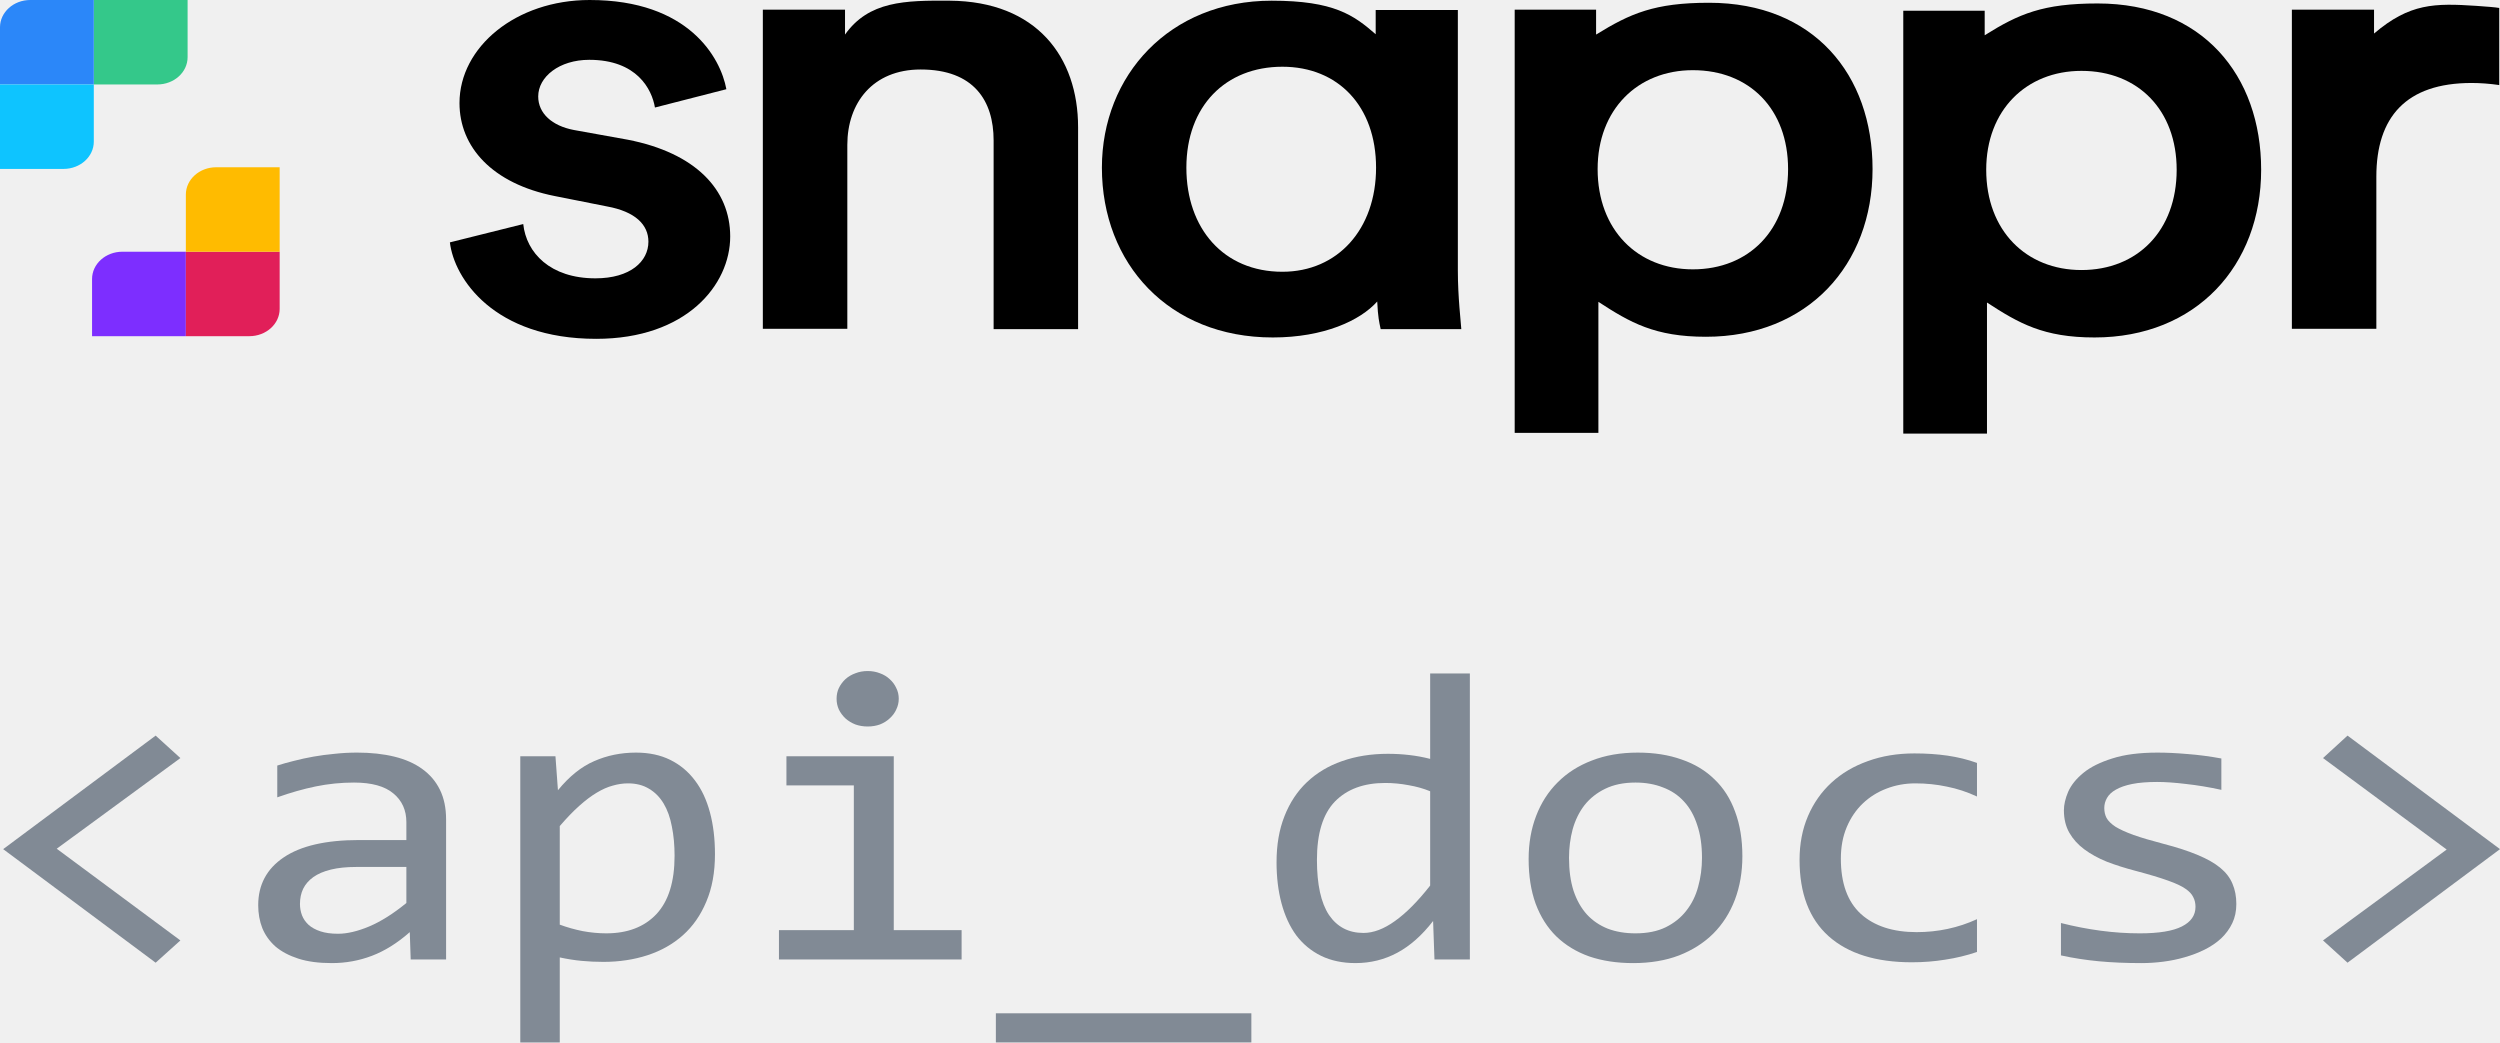
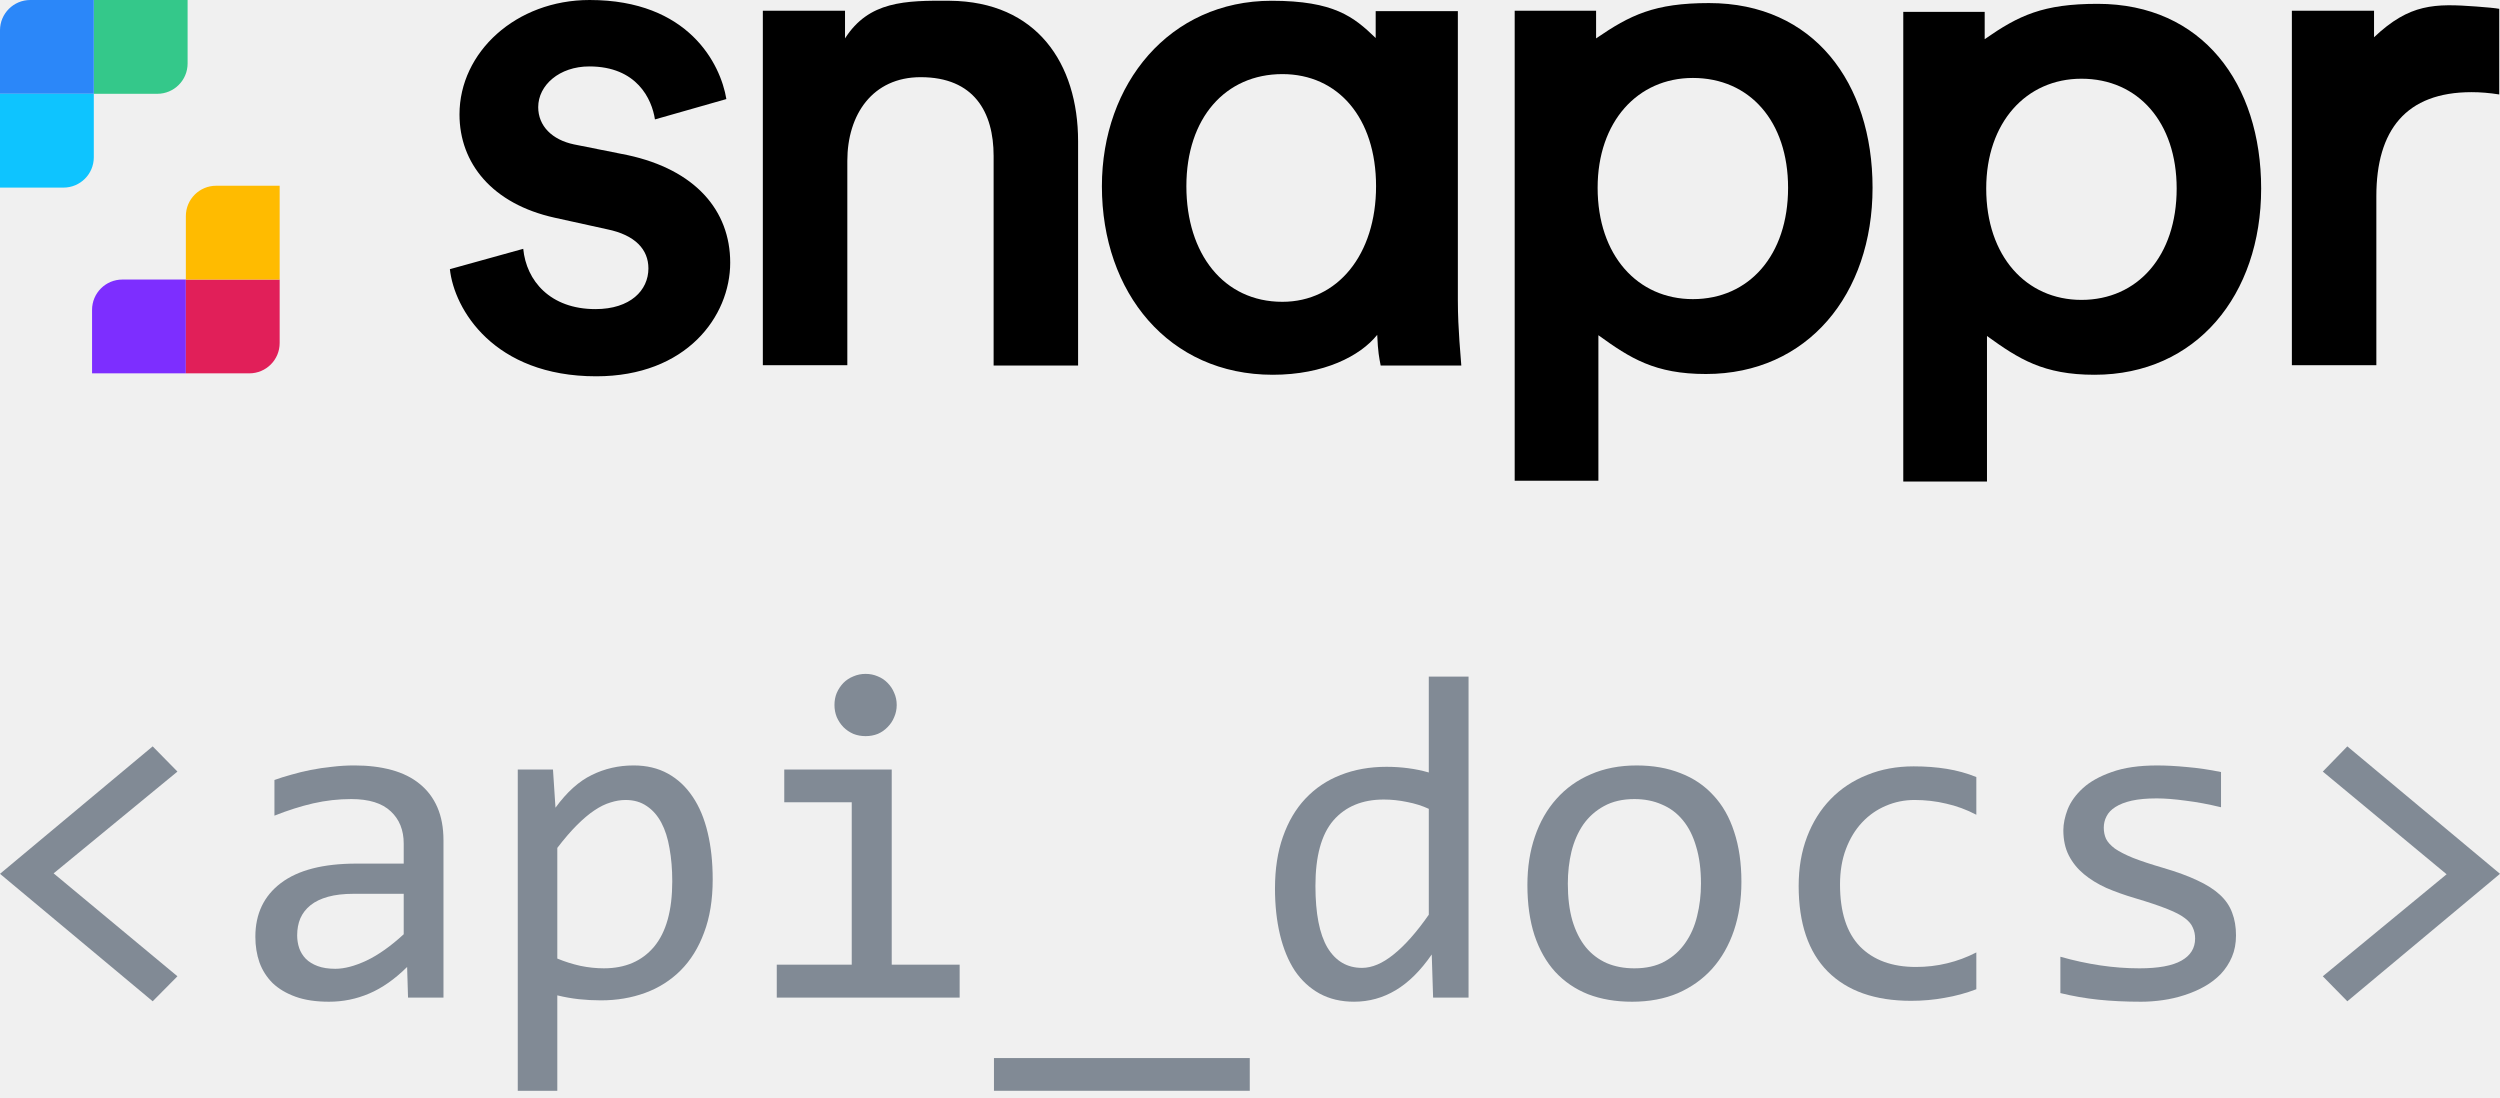
- <svg xmlns="http://www.w3.org/2000/svg" width="271" height="113" viewBox="0 0 271 113" fill="none">
-   <path fill-rule="evenodd" clip-rule="evenodd" d="M19.553 101.942L16.872 104.356L0.344 92.047L16.872 79.739L19.553 82.174L6.149 92.003L19.553 101.942Z" fill="#818A95" />
-   <path fill-rule="evenodd" clip-rule="evenodd" d="M44.519 104.005L44.42 101.043C43.076 102.228 41.706 103.083 40.313 103.61C38.935 104.136 37.484 104.4 35.959 104.4C34.549 104.4 33.344 104.239 32.343 103.917C31.343 103.595 30.515 103.156 29.859 102.601C29.22 102.03 28.744 101.365 28.433 100.604C28.138 99.844 27.99 99.017 27.99 98.125C27.99 95.916 28.908 94.19 30.745 92.947C32.598 91.689 35.328 91.06 38.935 91.06H44.051V89.129C44.051 87.828 43.584 86.789 42.649 86.014C41.715 85.224 40.288 84.829 38.37 84.829C36.976 84.829 35.598 84.968 34.237 85.246C32.893 85.523 31.499 85.918 30.056 86.431V82.986C30.597 82.81 31.196 82.642 31.852 82.481C32.524 82.305 33.229 82.152 33.967 82.02C34.705 81.889 35.475 81.786 36.279 81.713C37.082 81.625 37.894 81.581 38.714 81.581C40.206 81.581 41.551 81.728 42.748 82.02C43.945 82.313 44.953 82.759 45.773 83.359C46.609 83.958 47.249 84.712 47.691 85.618C48.134 86.525 48.356 87.593 48.356 88.822V104.004H44.519L44.519 104.005ZM44.051 93.978H38.616C37.55 93.978 36.632 94.073 35.861 94.264C35.09 94.454 34.459 94.725 33.967 95.075C33.475 95.426 33.106 95.851 32.86 96.348C32.63 96.831 32.516 97.379 32.516 97.993C32.516 98.418 32.59 98.827 32.737 99.222C32.885 99.602 33.122 99.946 33.45 100.253C33.778 100.546 34.205 100.78 34.729 100.955C35.254 101.131 35.894 101.219 36.648 101.219C37.632 101.219 38.755 100.956 40.017 100.429C41.297 99.888 42.641 99.039 44.051 97.884V93.978L44.051 93.978Z" fill="#818A95" />
-   <path fill-rule="evenodd" clip-rule="evenodd" d="M77.502 92.596C77.502 94.556 77.191 96.267 76.567 97.73C75.961 99.192 75.116 100.406 74.034 101.372C72.952 102.337 71.673 103.061 70.197 103.544C68.721 104.026 67.123 104.268 65.401 104.268C64.614 104.268 63.827 104.231 63.039 104.158C62.269 104.084 61.482 103.96 60.678 103.785V113H56.399V81.977H60.211L60.481 85.662C61.711 84.156 63.023 83.103 64.417 82.503C65.811 81.889 67.319 81.582 68.943 81.582C70.353 81.582 71.591 81.845 72.657 82.372C73.722 82.898 74.616 83.644 75.338 84.61C76.059 85.56 76.6 86.716 76.961 88.076C77.322 89.422 77.502 90.928 77.502 92.596L77.502 92.596ZM73.124 92.771C73.124 91.616 73.026 90.555 72.829 89.59C72.648 88.625 72.353 87.798 71.943 87.111C71.533 86.423 71.009 85.889 70.369 85.509C69.73 85.115 68.967 84.917 68.082 84.917C67.541 84.917 66.991 84.998 66.434 85.158C65.876 85.304 65.294 85.56 64.687 85.926C64.097 86.277 63.466 86.752 62.794 87.352C62.138 87.937 61.433 88.668 60.678 89.546V100.231C61.465 100.523 62.293 100.757 63.163 100.933C64.031 101.093 64.884 101.174 65.721 101.174C68.032 101.174 69.844 100.479 71.156 99.089C72.468 97.685 73.124 95.579 73.124 92.771L73.124 92.771Z" fill="#818A95" />
-   <path fill-rule="evenodd" clip-rule="evenodd" d="M92.555 85.136H85.25V81.977H96.884V100.823H104.238V104.005H84.438V100.823H92.555V85.136V85.136ZM94.055 72.74C94.531 72.74 94.974 72.82 95.383 72.981C95.793 73.127 96.146 73.34 96.441 73.618C96.752 73.895 96.99 74.217 97.155 74.583C97.335 74.934 97.425 75.322 97.425 75.746C97.425 76.156 97.335 76.543 97.155 76.909C96.991 77.274 96.753 77.596 96.441 77.874C96.146 78.152 95.793 78.371 95.383 78.532C94.974 78.679 94.531 78.752 94.055 78.752C93.579 78.752 93.137 78.679 92.727 78.532C92.317 78.372 91.957 78.152 91.645 77.874C91.35 77.596 91.112 77.275 90.931 76.909C90.767 76.543 90.686 76.156 90.686 75.746C90.686 75.322 90.767 74.934 90.931 74.583C91.111 74.218 91.349 73.896 91.645 73.618C91.956 73.34 92.317 73.128 92.727 72.981C93.137 72.82 93.58 72.74 94.055 72.74Z" fill="#818A95" />
-   <path fill-rule="evenodd" clip-rule="evenodd" d="M135.647 113H107.952V109.841H135.647V113Z" fill="#818A95" />
-   <path fill-rule="evenodd" clip-rule="evenodd" d="M138.378 93.451C138.378 91.579 138.664 89.919 139.238 88.471C139.812 87.008 140.623 85.78 141.673 84.785C142.739 83.776 144.01 83.015 145.485 82.503C146.978 81.977 148.634 81.713 150.454 81.713C151.241 81.713 152.012 81.757 152.766 81.845C153.537 81.933 154.291 82.072 155.029 82.262V73.003H159.333V104.004H155.496L155.348 99.835C154.151 101.386 152.856 102.534 151.462 103.28C150.068 104.026 148.56 104.399 146.936 104.399C145.526 104.399 144.28 104.136 143.198 103.609C142.132 103.082 141.238 102.343 140.517 101.393C139.812 100.428 139.279 99.272 138.918 97.926C138.557 96.581 138.377 95.089 138.377 93.451L138.378 93.451ZM142.756 93.21C142.756 95.873 143.19 97.862 144.059 99.178C144.945 100.48 146.191 101.131 147.798 101.131C148.88 101.131 150.02 100.699 151.217 99.836C152.43 98.973 153.701 97.694 155.029 95.997V85.773C154.324 85.48 153.545 85.261 152.693 85.115C151.84 84.954 150.995 84.874 150.159 84.874C147.831 84.874 146.011 85.546 144.699 86.892C143.403 88.238 142.756 90.344 142.756 93.211L142.756 93.21Z" fill="#818A95" />
-   <path fill-rule="evenodd" clip-rule="evenodd" d="M188.873 92.815C188.873 94.526 188.603 96.099 188.062 97.532C187.521 98.951 186.742 100.172 185.725 101.196C184.709 102.206 183.471 102.995 182.011 103.566C180.552 104.122 178.896 104.4 177.043 104.4C175.272 104.4 173.681 104.158 172.271 103.676C170.877 103.179 169.689 102.455 168.705 101.504C167.737 100.553 166.991 99.376 166.467 97.971C165.958 96.567 165.704 94.951 165.704 93.123C165.704 91.411 165.975 89.854 166.516 88.449C167.057 87.031 167.835 85.817 168.852 84.807C169.869 83.784 171.107 82.994 172.566 82.438C174.025 81.868 175.682 81.582 177.535 81.582C179.305 81.582 180.888 81.831 182.282 82.328C183.692 82.811 184.881 83.527 185.848 84.478C186.832 85.414 187.578 86.584 188.086 87.989C188.611 89.393 188.873 91.002 188.873 92.815L188.873 92.815ZM184.495 92.991C184.495 91.63 184.323 90.446 183.978 89.436C183.65 88.413 183.175 87.564 182.552 86.891C181.929 86.204 181.166 85.692 180.264 85.356C179.379 85.005 178.387 84.829 177.288 84.829C176.009 84.829 174.911 85.056 173.992 85.509C173.09 85.948 172.344 86.541 171.754 87.287C171.181 88.032 170.754 88.903 170.475 89.897C170.213 90.877 170.082 91.909 170.082 92.991C170.082 94.351 170.246 95.543 170.574 96.567C170.919 97.591 171.402 98.447 172.025 99.134C172.648 99.807 173.403 100.319 174.288 100.67C175.173 101.006 176.174 101.175 177.289 101.175C178.568 101.175 179.658 100.955 180.56 100.516C181.478 100.063 182.224 99.463 182.798 98.717C183.389 97.971 183.815 97.108 184.077 96.128C184.356 95.134 184.495 94.088 184.495 92.991V92.991Z" fill="#818A95" />
-   <path fill-rule="evenodd" clip-rule="evenodd" d="M214.306 103.193C213.191 103.573 212.043 103.851 210.862 104.027C209.698 104.217 208.493 104.312 207.247 104.312C203.344 104.312 200.335 103.369 198.22 101.482C196.121 99.595 195.072 96.838 195.072 93.21C195.072 91.47 195.375 89.89 195.982 88.471C196.589 87.053 197.441 85.839 198.54 84.829C199.639 83.82 200.95 83.045 202.475 82.504C204 81.948 205.681 81.67 207.517 81.67C208.797 81.67 209.994 81.75 211.109 81.911C212.224 82.072 213.289 82.335 214.306 82.701V86.343C213.24 85.846 212.15 85.488 211.035 85.268C209.936 85.034 208.797 84.917 207.616 84.917C206.517 84.917 205.476 85.107 204.492 85.487C203.525 85.853 202.672 86.387 201.934 87.089C201.196 87.791 200.614 88.647 200.188 89.656C199.762 90.665 199.549 91.806 199.549 93.079C199.549 95.741 200.27 97.737 201.713 99.068C203.172 100.385 205.189 101.043 207.764 101.043C208.928 101.043 210.051 100.926 211.133 100.692C212.232 100.458 213.29 100.107 214.306 99.639V103.193L214.306 103.193Z" fill="#818A95" />
-   <path fill-rule="evenodd" clip-rule="evenodd" d="M242.419 97.993C242.419 98.768 242.272 99.463 241.977 100.077C241.682 100.692 241.28 101.24 240.772 101.723C240.263 102.191 239.673 102.593 239.001 102.93C238.328 103.266 237.607 103.544 236.836 103.763C236.082 103.983 235.303 104.144 234.5 104.246C233.696 104.349 232.909 104.4 232.138 104.4C230.466 104.4 228.924 104.334 227.514 104.202C226.12 104.071 224.751 103.859 223.407 103.566V100.055C224.85 100.421 226.284 100.699 227.711 100.889C229.138 101.08 230.556 101.175 231.966 101.175C234.016 101.175 235.533 100.926 236.516 100.429C237.5 99.932 237.992 99.222 237.992 98.301C237.992 97.906 237.91 97.555 237.747 97.248C237.599 96.926 237.32 96.626 236.911 96.348C236.501 96.055 235.861 95.755 234.992 95.449C234.139 95.141 232.967 94.79 231.475 94.395C230.36 94.103 229.327 93.774 228.376 93.408C227.441 93.028 226.629 92.582 225.941 92.07C225.252 91.558 224.711 90.959 224.317 90.271C223.924 89.583 223.727 88.772 223.727 87.835C223.727 87.221 223.883 86.548 224.194 85.817C224.522 85.086 225.072 84.405 225.842 83.776C226.613 83.148 227.654 82.628 228.966 82.219C230.277 81.794 231.917 81.582 233.885 81.582C234.852 81.582 235.926 81.633 237.107 81.736C238.288 81.824 239.517 81.985 240.796 82.219V85.619C239.452 85.327 238.173 85.114 236.959 84.983C235.762 84.837 234.721 84.764 233.836 84.764C232.77 84.764 231.868 84.837 231.13 84.983C230.409 85.129 229.818 85.334 229.359 85.598C228.917 85.846 228.597 86.146 228.4 86.497C228.203 86.834 228.104 87.199 228.104 87.594C228.104 87.989 228.186 88.347 228.35 88.669C228.53 88.991 228.85 89.305 229.309 89.613C229.785 89.905 230.441 90.205 231.277 90.512C232.113 90.805 233.204 91.127 234.548 91.478C236.008 91.858 237.237 92.26 238.238 92.684C239.238 93.094 240.05 93.555 240.673 94.066C241.296 94.578 241.738 95.156 242.001 95.8C242.279 96.443 242.419 97.175 242.419 97.994L242.419 97.993Z" fill="#818A95" />
-   <path fill-rule="evenodd" clip-rule="evenodd" d="M251.815 82.174L254.471 79.739L271 92.047L254.471 104.356L251.815 101.942L265.22 92.091L251.815 82.174Z" fill="#818A95" />
+ <svg xmlns="http://www.w3.org/2000/svg" width="271" height="119" viewBox="0 0 271 119" fill="none">
+   <path fill-rule="evenodd" clip-rule="evenodd" d="M19.234 105.829L16.55 108.538L0 94.722L16.55 80.906L19.234 83.639L5.812 94.672L19.234 105.829Z" fill="#818A95" />
+   <path fill-rule="evenodd" clip-rule="evenodd" d="M44.231 108.144L44.132 104.819C42.786 106.149 41.415 107.109 40.02 107.7C38.64 108.292 37.187 108.587 35.66 108.587C34.248 108.587 33.042 108.407 32.04 108.045C31.039 107.684 30.21 107.191 29.553 106.568C28.913 105.927 28.436 105.18 28.125 104.326C27.829 103.473 27.681 102.545 27.681 101.544C27.681 99.064 28.601 97.127 30.439 95.731C32.295 94.32 35.028 93.614 38.64 93.614H43.763V91.446C43.763 89.985 43.295 88.819 42.359 87.949C41.423 87.063 39.995 86.619 38.074 86.619C36.678 86.619 35.299 86.775 33.937 87.087C32.59 87.399 31.195 87.842 29.75 88.417V84.55C30.292 84.353 30.891 84.164 31.548 83.984C32.221 83.787 32.927 83.614 33.666 83.466C34.404 83.319 35.176 83.204 35.981 83.121C36.785 83.023 37.598 82.973 38.419 82.973C39.913 82.973 41.259 83.138 42.458 83.466C43.656 83.795 44.666 84.296 45.487 84.969C46.324 85.642 46.964 86.487 47.408 87.505C47.851 88.523 48.073 89.722 48.073 91.101V108.143H44.231L44.231 108.144ZM43.763 96.889H38.32C37.253 96.889 36.334 96.996 35.562 97.209C34.79 97.423 34.158 97.727 33.666 98.121C33.173 98.514 32.804 98.991 32.557 99.549C32.328 100.091 32.213 100.706 32.213 101.396C32.213 101.872 32.286 102.332 32.434 102.775C32.582 103.202 32.82 103.588 33.148 103.933C33.477 104.261 33.904 104.524 34.429 104.721C34.955 104.918 35.595 105.017 36.35 105.017C37.335 105.017 38.46 104.721 39.724 104.13C41.005 103.522 42.351 102.57 43.763 101.273V96.889L43.763 96.889Z" fill="#818A95" />
+   <path fill-rule="evenodd" clip-rule="evenodd" d="M77.256 95.337C77.256 97.537 76.944 99.458 76.32 101.1C75.713 102.742 74.867 104.105 73.784 105.188C72.7 106.272 71.419 107.084 69.942 107.626C68.464 108.168 66.863 108.439 65.139 108.439C64.351 108.439 63.563 108.398 62.775 108.315C62.004 108.233 61.215 108.093 60.411 107.897V118.24H56.126V83.417H59.943L60.214 87.555C61.445 85.863 62.759 84.681 64.154 84.008C65.55 83.319 67.06 82.974 68.686 82.974C70.098 82.974 71.337 83.269 72.405 83.861C73.472 84.452 74.367 85.289 75.089 86.373C75.811 87.44 76.353 88.737 76.714 90.264C77.076 91.774 77.256 93.466 77.256 95.337L77.256 95.337ZM72.873 95.534C72.873 94.237 72.774 93.047 72.577 91.963C72.396 90.88 72.101 89.952 71.69 89.18C71.28 88.409 70.754 87.809 70.114 87.382C69.474 86.939 68.71 86.718 67.824 86.718C67.282 86.718 66.732 86.808 66.174 86.989C65.616 87.153 65.033 87.44 64.425 87.85C63.834 88.244 63.202 88.778 62.529 89.451C61.872 90.108 61.166 90.928 60.411 91.914V103.907C61.199 104.236 62.028 104.498 62.898 104.695C63.769 104.876 64.622 104.966 65.46 104.966C67.775 104.966 69.589 104.186 70.902 102.626C72.216 101.05 72.873 98.686 72.873 95.534L72.873 95.534Z" fill="#818A95" />
+   <path fill-rule="evenodd" clip-rule="evenodd" d="M92.328 86.964H85.014V83.418H96.663V104.572H104.026V108.143H84.201V104.572H92.328V86.964V86.964ZM93.83 73.049C94.307 73.049 94.75 73.14 95.16 73.32C95.571 73.484 95.924 73.722 96.219 74.034C96.531 74.346 96.769 74.707 96.934 75.118C97.114 75.512 97.204 75.947 97.204 76.423C97.204 76.883 97.114 77.318 96.934 77.729C96.77 78.139 96.532 78.5 96.219 78.812C95.924 79.124 95.571 79.37 95.16 79.551C94.75 79.715 94.307 79.797 93.83 79.797C93.354 79.797 92.911 79.715 92.501 79.551C92.09 79.371 91.729 79.124 91.417 78.812C91.122 78.501 90.883 78.139 90.702 77.729C90.538 77.318 90.456 76.883 90.456 76.423C90.456 75.947 90.538 75.512 90.702 75.118C90.883 74.708 91.121 74.347 91.417 74.034C91.729 73.723 92.09 73.485 92.501 73.32C92.911 73.14 93.354 73.049 93.83 73.049Z" fill="#818A95" />
+   <path fill-rule="evenodd" clip-rule="evenodd" d="M135.475 118.241H107.745V114.694H135.475V118.241Z" fill="#818A95" />
+   <path fill-rule="evenodd" clip-rule="evenodd" d="M138.209 96.298C138.209 94.196 138.496 92.333 139.071 90.707C139.645 89.065 140.458 87.686 141.509 86.57C142.576 85.437 143.848 84.583 145.326 84.009C146.82 83.417 148.478 83.122 150.301 83.122C151.089 83.122 151.86 83.171 152.616 83.27C153.387 83.368 154.143 83.524 154.881 83.737V73.344H159.191V108.143H155.349L155.201 103.464C154.003 105.204 152.706 106.493 151.31 107.33C149.915 108.168 148.404 108.586 146.779 108.586C145.367 108.586 144.119 108.291 143.035 107.699C141.968 107.108 141.073 106.279 140.351 105.212C139.645 104.128 139.112 102.831 138.75 101.321C138.389 99.81 138.208 98.136 138.208 96.297L138.209 96.298ZM142.593 96.027C142.593 99.015 143.028 101.248 143.898 102.726C144.785 104.187 146.032 104.918 147.641 104.918C148.725 104.918 149.866 104.433 151.065 103.465C152.28 102.496 153.552 101.059 154.882 99.155V87.678C154.176 87.35 153.396 87.103 152.542 86.939C151.688 86.759 150.843 86.669 150.006 86.669C147.674 86.669 145.852 87.424 144.538 88.935C143.241 90.445 142.593 92.809 142.593 96.027L142.593 96.027Z" fill="#818A95" />
+   <path fill-rule="evenodd" clip-rule="evenodd" d="M188.769 95.584C188.769 97.504 188.498 99.269 187.957 100.878C187.415 102.471 186.635 103.842 185.617 104.991C184.599 106.124 183.359 107.011 181.898 107.651C180.437 108.275 178.779 108.587 176.924 108.587C175.15 108.587 173.558 108.316 172.146 107.774C170.75 107.216 169.56 106.404 168.575 105.336C167.606 104.269 166.859 102.947 166.334 101.371C165.825 99.795 165.57 97.981 165.57 95.929C165.57 94.008 165.841 92.259 166.383 90.683C166.924 89.09 167.704 87.728 168.722 86.595C169.74 85.446 170.98 84.559 172.441 83.935C173.902 83.295 175.561 82.975 177.416 82.975C179.189 82.975 180.773 83.254 182.169 83.812C183.581 84.353 184.771 85.158 185.74 86.225C186.725 87.276 187.472 88.589 187.981 90.166C188.506 91.742 188.769 93.548 188.769 95.584L188.769 95.584ZM184.385 95.781C184.385 94.254 184.213 92.924 183.868 91.791C183.539 90.642 183.063 89.689 182.439 88.934C181.816 88.162 181.052 87.588 180.149 87.21C179.263 86.816 178.269 86.619 177.169 86.619C175.889 86.619 174.789 86.874 173.869 87.383C172.966 87.875 172.219 88.54 171.628 89.378C171.054 90.215 170.627 91.192 170.347 92.308C170.085 93.408 169.953 94.566 169.953 95.781C169.953 97.308 170.118 98.646 170.446 99.795C170.791 100.944 171.276 101.905 171.899 102.676C172.523 103.432 173.279 104.006 174.165 104.4C175.052 104.778 176.053 104.967 177.17 104.967C178.45 104.967 179.542 104.721 180.445 104.228C181.365 103.719 182.112 103.046 182.686 102.208C183.278 101.371 183.704 100.402 183.967 99.302C184.246 98.186 184.385 97.012 184.385 95.781V95.781Z" fill="#818A95" />
+   <path fill-rule="evenodd" clip-rule="evenodd" d="M214.234 107.232C213.117 107.659 211.968 107.971 210.786 108.168C209.62 108.382 208.414 108.489 207.166 108.489C203.258 108.489 200.246 107.43 198.128 105.312C196.026 103.194 194.975 100.099 194.975 96.027C194.975 94.073 195.279 92.3 195.887 90.708C196.494 89.115 197.348 87.752 198.448 86.62C199.548 85.487 200.861 84.617 202.388 84.009C203.915 83.385 205.598 83.073 207.437 83.073C208.717 83.073 209.916 83.163 211.032 83.344C212.149 83.524 213.216 83.82 214.234 84.231V88.319C213.167 87.761 212.075 87.359 210.959 87.112C209.859 86.849 208.718 86.718 207.535 86.718C206.435 86.718 205.393 86.931 204.408 87.358C203.439 87.769 202.585 88.368 201.846 89.156C201.108 89.944 200.525 90.905 200.098 92.037C199.671 93.17 199.458 94.451 199.458 95.879C199.458 98.867 200.18 101.109 201.625 102.603C203.086 104.08 205.106 104.819 207.683 104.819C208.849 104.819 209.974 104.688 211.057 104.425C212.157 104.162 213.216 103.768 214.234 103.243V107.232L214.234 107.232Z" fill="#818A95" />
+   <path fill-rule="evenodd" clip-rule="evenodd" d="M242.383 101.396C242.383 102.266 242.235 103.046 241.94 103.735C241.645 104.425 241.242 105.04 240.733 105.582C240.224 106.108 239.633 106.559 238.96 106.937C238.287 107.314 237.565 107.626 236.793 107.873C236.038 108.119 235.258 108.3 234.453 108.415C233.649 108.53 232.861 108.587 232.089 108.587C230.414 108.587 228.871 108.513 227.459 108.366C226.063 108.218 224.693 107.98 223.346 107.651V103.711C224.791 104.121 226.228 104.433 227.656 104.646C229.084 104.86 230.505 104.967 231.917 104.967C233.969 104.967 235.488 104.688 236.473 104.13C237.458 103.572 237.95 102.776 237.95 101.741C237.95 101.298 237.868 100.904 237.704 100.559C237.557 100.198 237.278 99.861 236.867 99.549C236.457 99.221 235.817 98.884 234.946 98.54C234.093 98.195 232.919 97.8 231.425 97.357C230.308 97.029 229.274 96.659 228.321 96.249C227.386 95.822 226.573 95.322 225.883 94.747C225.194 94.172 224.652 93.499 224.258 92.727C223.864 91.956 223.667 91.044 223.667 89.994C223.667 89.304 223.823 88.549 224.135 87.728C224.463 86.907 225.013 86.144 225.785 85.438C226.556 84.732 227.599 84.149 228.912 83.689C230.226 83.213 231.867 82.975 233.838 82.975C234.806 82.975 235.882 83.032 237.064 83.147C238.246 83.246 239.477 83.426 240.758 83.689V87.506C239.412 87.178 238.131 86.939 236.916 86.792C235.718 86.628 234.675 86.546 233.788 86.546C232.721 86.546 231.818 86.628 231.079 86.792C230.357 86.956 229.766 87.186 229.306 87.482C228.863 87.761 228.543 88.097 228.346 88.492C228.149 88.869 228.05 89.28 228.05 89.723C228.05 90.166 228.132 90.568 228.296 90.93C228.476 91.291 228.796 91.644 229.256 91.989C229.733 92.317 230.389 92.654 231.226 92.998C232.064 93.327 233.156 93.688 234.502 94.082C235.963 94.509 237.195 94.96 238.196 95.436C239.198 95.897 240.01 96.414 240.634 96.988C241.258 97.562 241.701 98.211 241.964 98.934C242.243 99.656 242.383 100.477 242.383 101.396L242.383 101.396Z" fill="#818A95" />
+   <path fill-rule="evenodd" clip-rule="evenodd" d="M251.791 83.639L254.45 80.906L271 94.722L254.45 108.538L251.791 105.829L265.213 94.771L251.791 83.639Z" fill="#818A95" />
  <g clip-path="url(#clip0)">
-     <path d="M56.719 24.287C57.052 27.398 59.632 30.171 64.544 30.171C68.332 30.171 70.288 28.335 70.288 26.199C70.288 24.362 68.873 22.938 65.793 22.376L60.132 21.251C53.347 19.902 49.809 15.929 49.809 11.169C49.809 5.097 55.928 0 63.92 0C74.658 0 78.113 6.259 78.738 9.67L70.996 11.656C70.662 9.67 69.039 6.484 63.878 6.484C60.631 6.484 58.342 8.321 58.342 10.457C58.342 12.293 59.84 13.643 62.213 14.092L68.04 15.142C75.366 16.566 79.154 20.539 79.154 25.636C79.154 30.884 74.409 36.73 64.627 36.73C53.514 36.73 49.226 30.171 48.768 26.273L56.719 24.287Z" fill="black" />
-     <path d="M91.85 35.644H82.692V1.049H91.6V3.748C94.18 0.112 98.093 0.037 102.963 0.075C112.37 0.15 116.865 6.184 116.865 13.793V35.681H107.708V15.217C107.708 10.944 105.585 7.533 99.8 7.533C94.596 7.533 91.85 11.169 91.85 15.704V35.644Z" fill="black" />
-     <path d="M137.969 36.581C126.689 36.581 119.446 28.56 119.446 18.178C119.446 8.171 126.772 0.075 137.844 0.075C144.629 0.075 146.751 1.649 149.124 3.711V1.087H158.031V29.347C158.031 32.195 158.365 34.969 158.406 35.681H149.665C149.499 34.894 149.374 34.407 149.29 32.683C147.459 34.744 143.505 36.581 137.969 36.581ZM139.009 29.459C145.003 29.459 149.165 24.849 149.165 18.178C149.165 11.506 145.045 7.234 139.009 7.234C132.849 7.234 128.603 11.506 128.603 18.178C128.603 24.774 132.641 29.459 139.009 29.459Z" fill="black" />
-     <path d="M164.192 46.888V1.049H173.016V3.748C176.72 1.462 179.343 0.3 185.254 0.3C196.617 0.3 202.985 8.096 202.985 18.328C202.985 28.71 195.951 36.506 184.921 36.506C179.385 36.506 176.72 34.969 173.266 32.72V46.925H164.192V46.888ZM183.505 7.608C177.511 7.608 173.183 11.881 173.183 18.328C173.183 24.924 177.511 29.197 183.505 29.197C189.582 29.197 193.828 24.924 193.828 18.328C193.828 11.844 189.666 7.608 183.505 7.608Z" fill="black" />
-     <path d="M206.315 47V1.162H215.14V3.823C218.844 1.499 221.467 0.375 227.377 0.375C238.74 0.375 245.109 8.171 245.109 18.403C245.109 28.785 238.075 36.581 227.044 36.581C221.508 36.581 218.844 35.044 215.389 32.795V47H206.315ZM225.629 7.683C219.635 7.683 215.306 11.956 215.306 18.403C215.306 24.999 219.635 29.272 225.629 29.272C231.706 29.272 235.951 24.999 235.951 18.403C235.951 11.956 231.789 7.683 225.629 7.683Z" fill="black" />
-     <path d="M270.916 9.22C269.875 9.07 268.876 8.995 267.919 8.995C260.801 8.995 257.596 12.706 257.596 19.152V35.644H248.439V1.049H257.346V3.636C261.217 0.337 263.923 0.337 268.46 0.637C269.542 0.712 270.5 0.787 270.916 0.862V9.22Z" fill="black" />
-     <path d="M10.168 0H20.336V6.198C20.336 7.832 18.866 9.156 17.052 9.156H10.168V0Z" fill="#34C88A" />
-     <path d="M0 2.957C0 1.324 1.47 0 3.284 0H10.168V9.156H0V2.957Z" fill="#2B87F9" />
-     <path d="M0 9.156H10.168V15.354C10.168 16.987 8.697 18.311 6.884 18.311H0V9.156Z" fill="#0EC4FF" />
-     <path d="M20.147 36.442H9.979V30.244C9.979 28.61 11.45 27.286 13.264 27.286H20.147V36.442Z" fill="#7D2EFF" />
-     <path d="M30.315 33.484C30.315 35.118 28.845 36.442 27.031 36.442H20.147V27.286H30.315V33.484Z" fill="#E11F59" />
-     <path d="M30.315 27.286H20.147V21.088C20.147 19.455 21.618 18.131 23.432 18.131H30.315V27.286Z" fill="#FFBB00" />
+     <path d="M56.719 26.972C57.052 30.427 59.632 33.507 64.544 33.507C68.332 33.507 70.288 31.468 70.288 29.095C70.288 27.056 68.873 25.474 65.793 24.849L60.132 23.601C53.347 22.102 49.809 17.69 49.809 12.404C49.809 5.661 55.928 0 63.92 0C74.658 0 78.113 6.951 78.738 10.739L70.996 12.945C70.662 10.739 69.039 7.201 63.878 7.201C60.631 7.201 58.342 9.241 58.342 11.613C58.342 13.653 59.84 15.151 62.213 15.651L68.04 16.816C75.366 18.398 79.154 22.81 79.154 28.471C79.154 34.298 74.409 40.791 64.627 40.791C53.514 40.791 49.226 33.507 48.768 29.178L56.719 26.972Z" fill="black" />
+     <path d="M91.85 39.584H82.692V1.165H91.6V4.162C94.18 0.125 98.093 0.042 102.963 0.083C112.37 0.166 116.865 6.868 116.865 15.318V39.626H107.708V16.899C107.708 12.154 105.585 8.366 99.8 8.366C94.596 8.366 91.85 12.404 91.85 17.44V39.584Z" fill="black" />
+     <path d="M137.969 40.625C126.689 40.625 119.446 31.718 119.446 20.188C119.446 9.074 126.772 0.083 137.844 0.083C144.629 0.083 146.751 1.831 149.124 4.121V1.207H158.032V32.592C158.032 35.755 158.365 38.835 158.406 39.626H149.665C149.499 38.752 149.374 38.211 149.29 36.296C147.459 38.585 143.505 40.625 137.969 40.625ZM139.009 32.716C145.003 32.716 149.165 27.597 149.165 20.188C149.165 12.778 145.045 8.033 139.009 8.033C132.849 8.033 128.603 12.778 128.603 20.188C128.603 27.514 132.641 32.716 139.009 32.716Z" fill="black" />
+     <path d="M164.192 52.072V1.165H173.016V4.162C176.72 1.623 179.343 0.333 185.254 0.333C196.617 0.333 202.985 8.991 202.985 20.354C202.985 31.884 195.951 40.542 184.921 40.542C179.385 40.542 176.72 38.835 173.266 36.338V52.113H164.192V52.072ZM183.505 8.45C177.511 8.45 173.183 13.195 173.183 20.354C173.183 27.68 177.511 32.425 183.505 32.425C189.582 32.425 193.828 27.68 193.828 20.354C193.828 13.153 189.666 8.45 183.505 8.45Z" fill="black" />
+     <path d="M206.315 52.197V1.29H215.14V4.246C218.844 1.665 221.467 0.416 227.377 0.416C238.74 0.416 245.109 9.074 245.109 20.437C245.109 31.967 238.075 40.625 227.044 40.625C221.508 40.625 218.844 38.918 215.389 36.421V52.197H206.315ZM225.629 8.533C219.635 8.533 215.306 13.278 215.306 20.437C215.306 27.763 219.635 32.508 225.629 32.508C231.706 32.508 235.951 27.763 235.951 20.437C235.951 13.278 231.789 8.533 225.629 8.533Z" fill="black" />
+     <path d="M270.916 10.239C269.875 10.073 268.876 9.99 267.919 9.99C260.801 9.99 257.596 14.111 257.596 21.27V39.584H248.439V1.165H257.346V4.038C261.217 0.375 263.923 0.375 268.46 0.708C269.542 0.791 270.5 0.874 270.916 0.957V10.239Z" fill="black" />
+     <path d="M10.168 0H20.336V6.884C20.336 8.697 18.866 10.168 17.052 10.168H10.168V0Z" fill="#34C88A" />
+     <path d="M0 3.284C0 1.47 1.47 0 3.284 0H10.168V10.168H0V3.284Z" fill="#2B87F9" />
+     <path d="M0 10.168H10.168V17.052C10.168 18.866 8.697 20.336 6.884 20.336H0V10.168Z" fill="#0EC4FF" />
+     <path d="M20.147 40.471H9.979V33.587C9.979 31.773 11.45 30.303 13.264 30.303H20.147V40.471Z" fill="#7D2EFF" />
+     <path d="M30.315 37.187C30.315 39 28.845 40.471 27.031 40.471H20.147V30.303H30.315V37.187Z" fill="#E11F59" />
+     <path d="M30.315 30.303H20.147V23.42C20.147 21.606 21.618 20.135 23.432 20.135H30.315V30.303Z" fill="#FFBB00" />
  </g>
  <defs>
    <clipPath id="clip0">
-       <rect width="271" height="47" fill="white" />
+       <rect width="271" height="52.197" fill="white" />
    </clipPath>
  </defs>
</svg>
